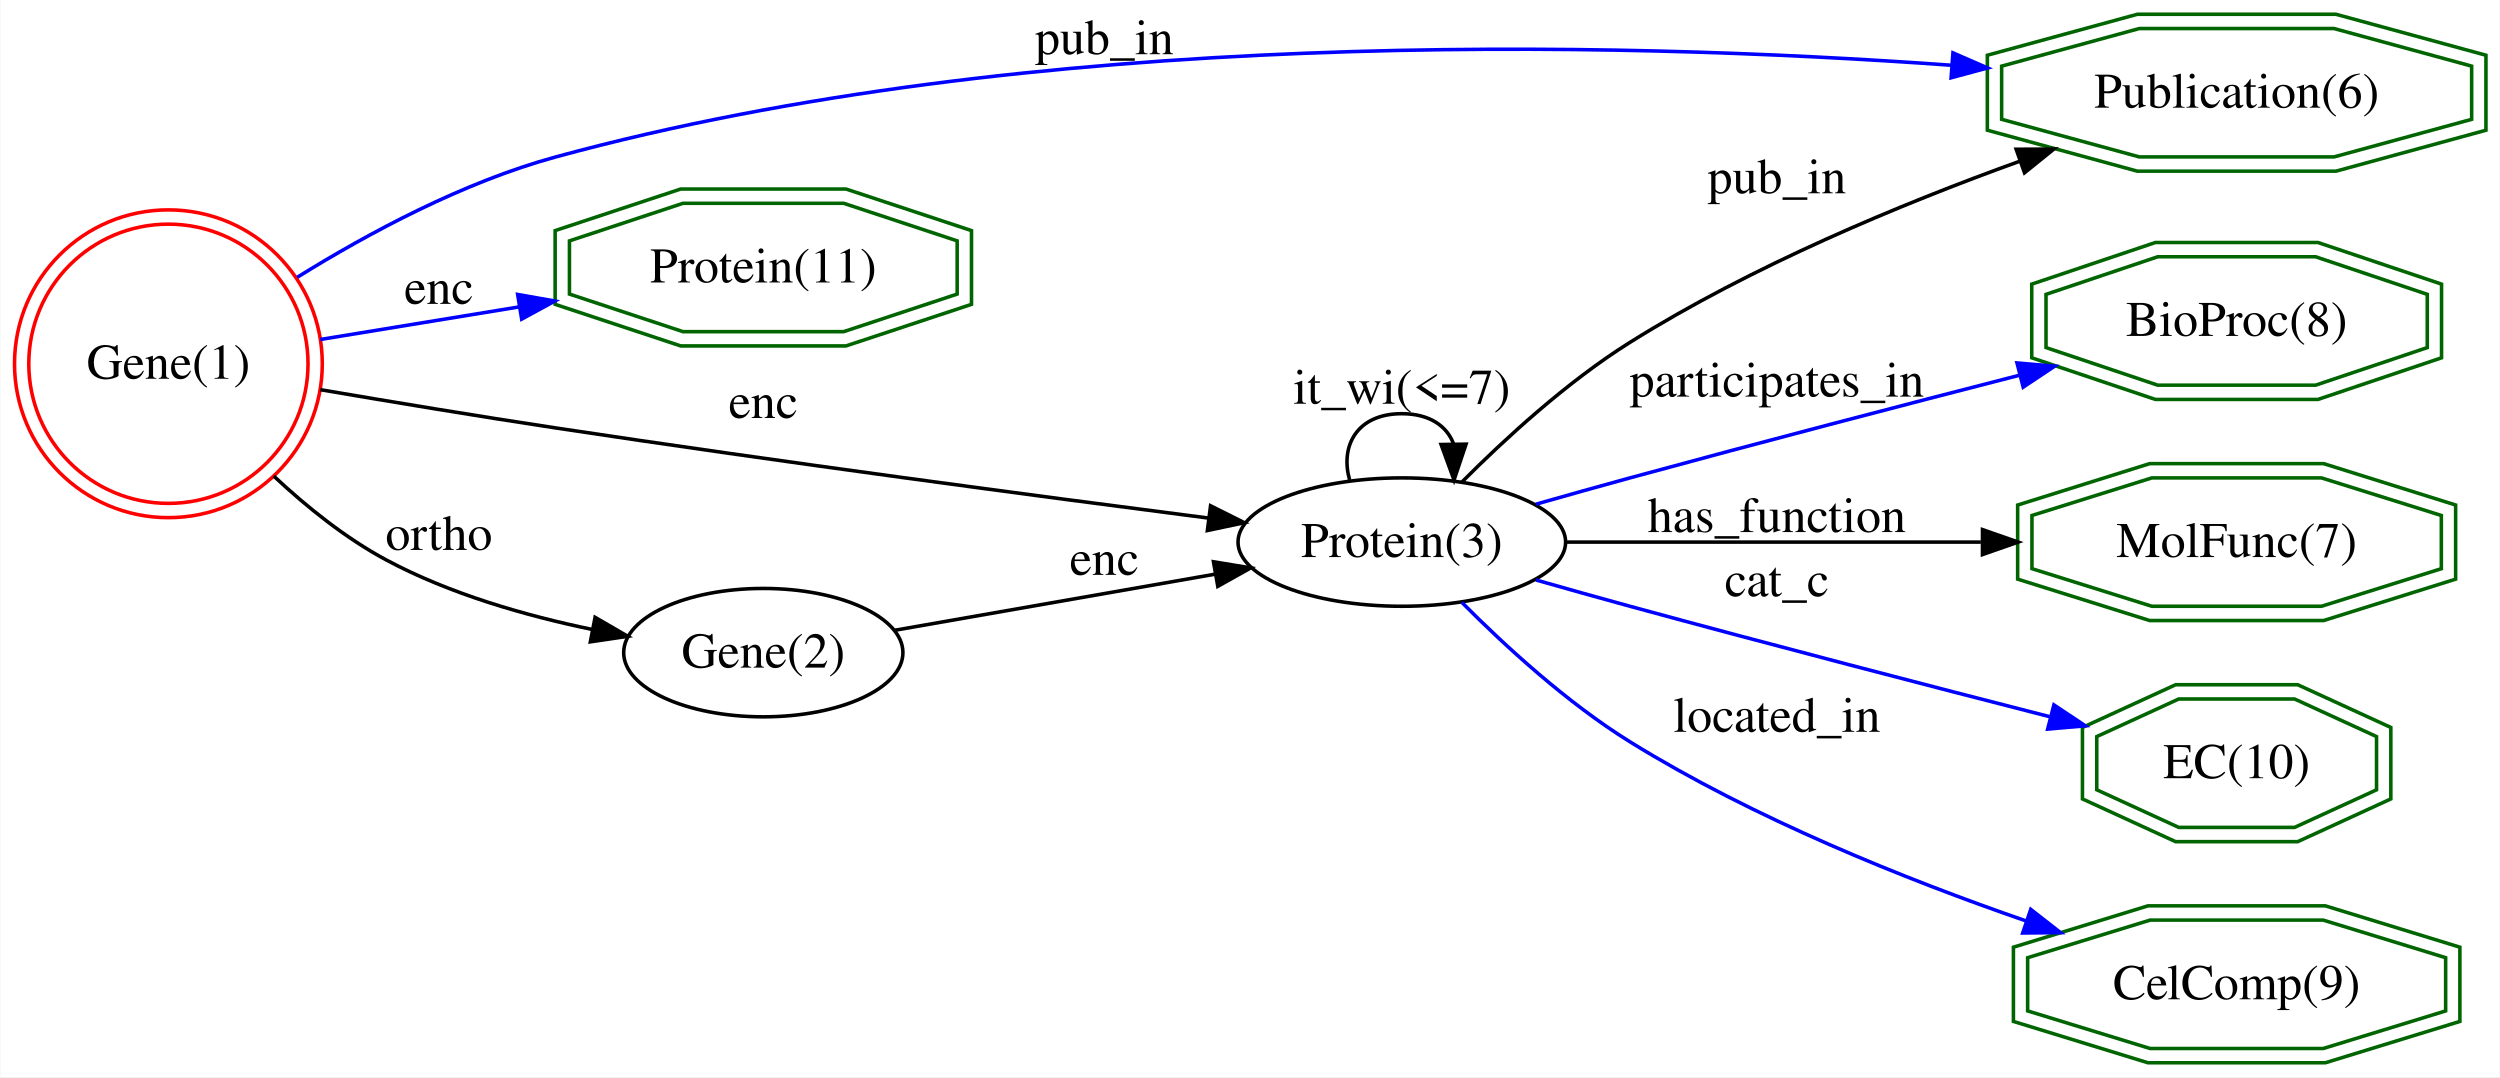
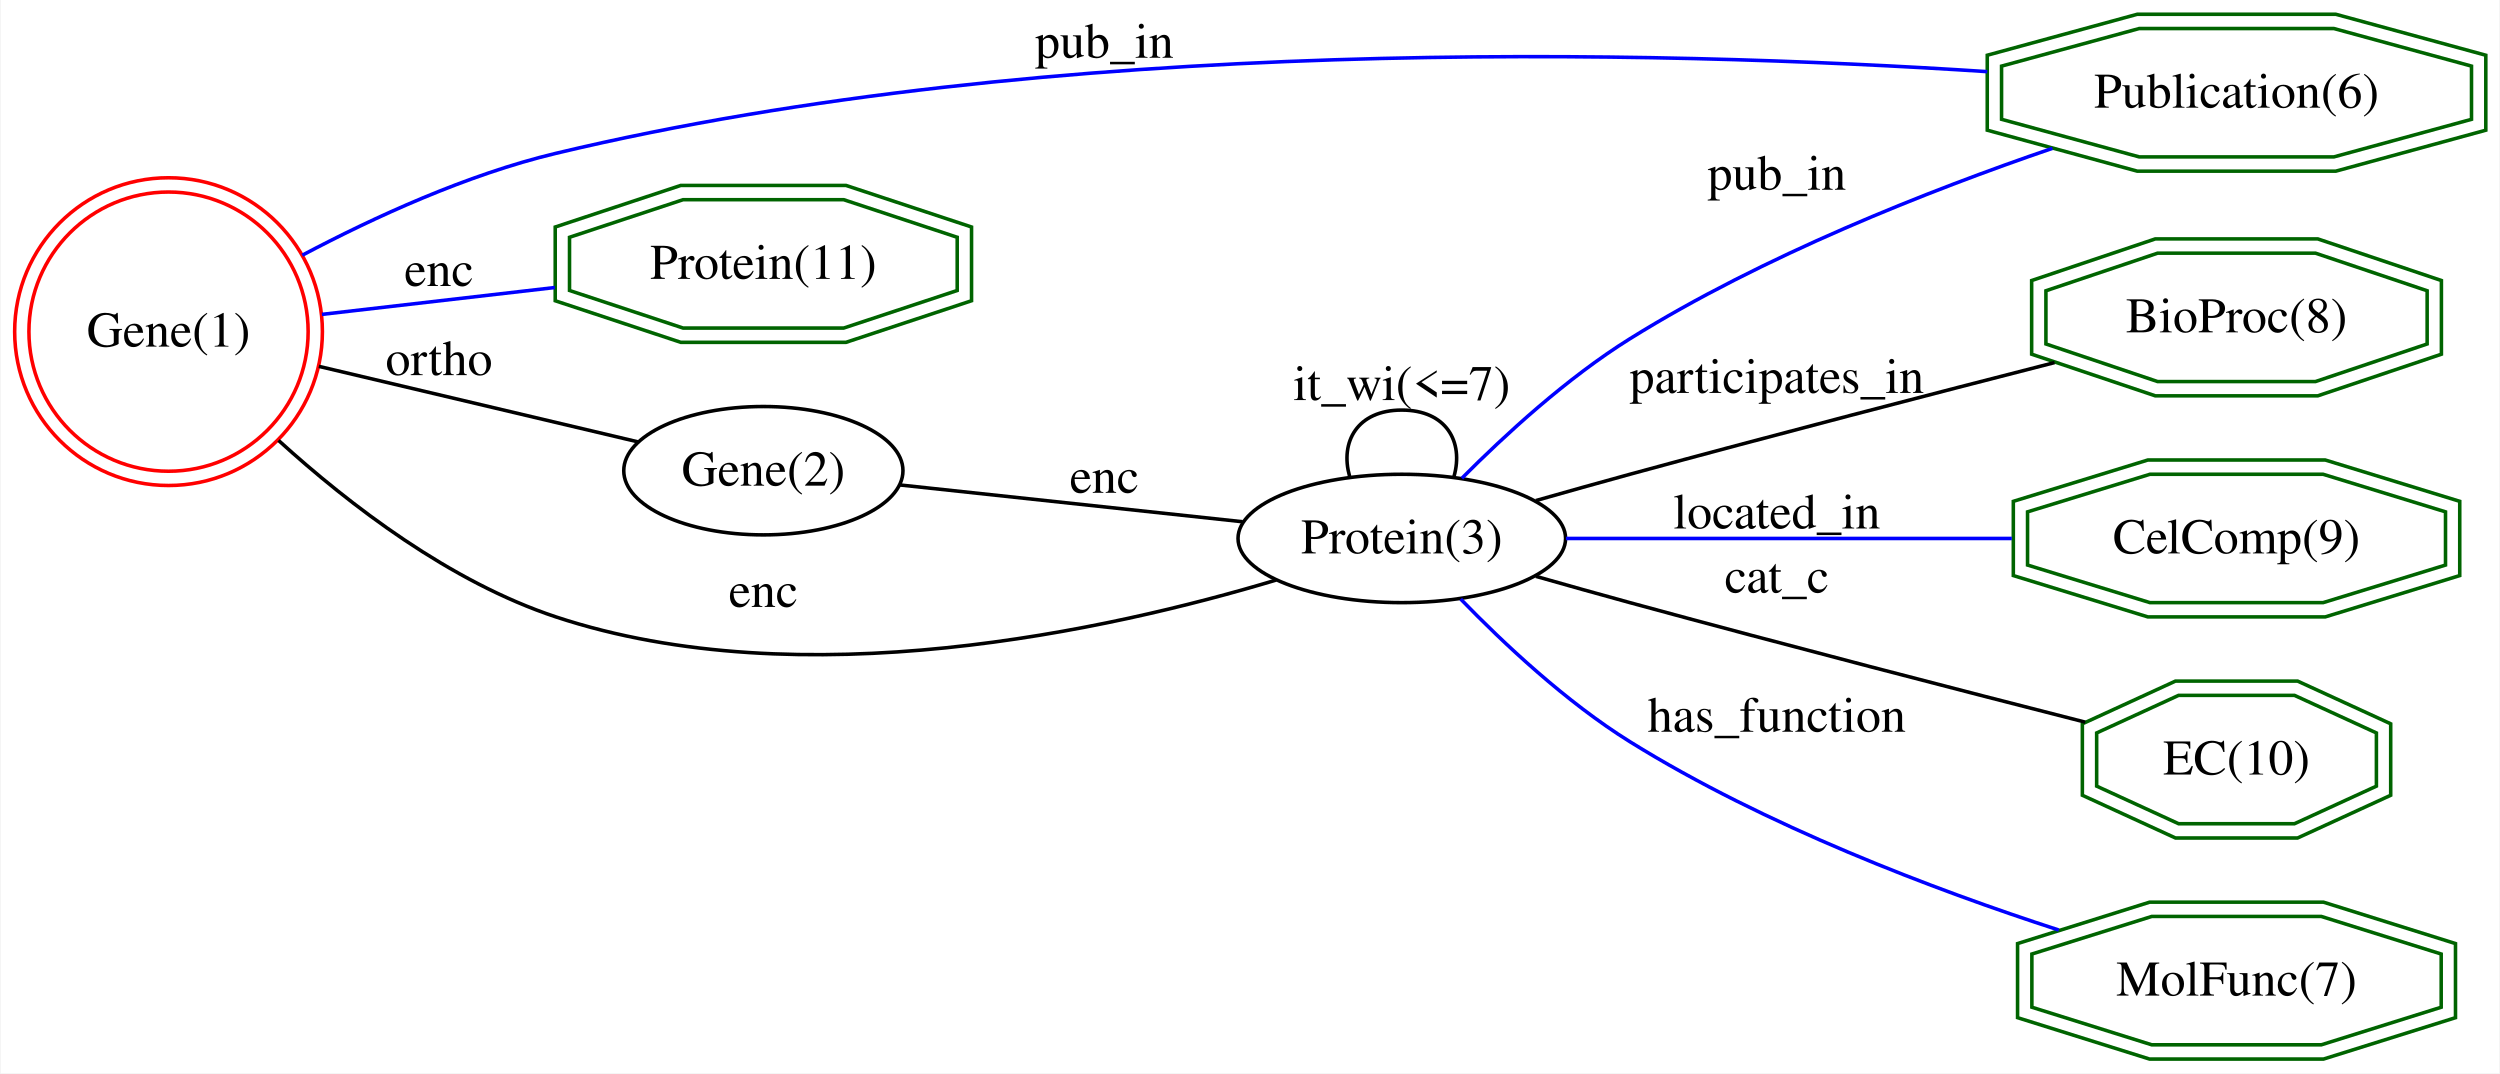
- <svg xmlns="http://www.w3.org/2000/svg" width="701pt" height="302pt" viewBox="0.00 0.00 700.72 302.00">
-   <g id="graph0" class="graph" transform="scale(1 1) rotate(0) translate(4 298)">
-     <polygon fill="white" stroke="transparent" points="-4,4 -4,-298 696.72,-298 696.72,4 -4,4" />
+ <svg xmlns="http://www.w3.org/2000/svg" width="934px" height="401px" viewBox="0.00 0.00 700.72 301.00">
+   <g id="graph0" class="graph" transform=" rotate(0) translate(4 297)">
+     <polygon fill="white" stroke="transparent" points="-4,4 -4,-297 696.72,-297 696.72,4 -4,4" />
    <g id="node1" class="node">
-       <polygon fill="none" stroke="darkgreen" points="688.91,-264.54 688.91,-279.46 650.31,-290 595.72,-290 557.12,-279.46 557.12,-264.54 595.72,-254 650.31,-254 688.91,-264.54" />
-       <polygon fill="none" stroke="darkgreen" points="692.92,-261.49 692.92,-282.51 650.85,-294 595.18,-294 553.11,-282.51 553.11,-261.49 595.18,-250 650.85,-250 692.92,-261.49" />
-       <text text-anchor="middle" x="623.02" y="-267.8" font-family="Times,serif" font-size="14.00">Publication(6)</text>
-     </g>
-     <g id="node2" class="node">
      <polygon fill="none" stroke="darkgreen" points="676.47,-200.54 676.47,-215.46 645.16,-226 600.87,-226 569.56,-215.46 569.56,-200.54 600.87,-190 645.16,-190 676.47,-200.54" />
      <polygon fill="none" stroke="darkgreen" points="680.47,-197.67 680.47,-218.33 645.81,-230 600.22,-230 565.56,-218.33 565.56,-197.67 600.22,-186 645.81,-186 680.47,-197.67" />
      <text text-anchor="middle" x="623.02" y="-203.8" font-family="Times,serif" font-size="14.00">BioProc(8)</text>
    </g>
+     <g id="node2" class="node">
+       <polygon fill="none" stroke="darkgreen" points="681.62,-138.54 681.62,-153.46 647.29,-164 598.74,-164 564.41,-153.46 564.41,-138.54 598.74,-128 647.29,-128 681.62,-138.54" />
+       <polygon fill="none" stroke="darkgreen" points="685.61,-135.59 685.61,-156.41 647.89,-168 598.14,-168 560.42,-156.41 560.42,-135.59 598.14,-124 647.89,-124 685.61,-135.59" />
+       <text text-anchor="middle" x="623.02" y="-141.8" font-family="Times,serif" font-size="14.00">CelComp(9)</text>
+     </g>
    <g id="node3" class="node">
-       <polygon fill="none" stroke="darkgreen" points="680.41,-138.54 680.41,-153.46 646.79,-164 599.24,-164 565.62,-153.46 565.62,-138.54 599.24,-128 646.79,-128 680.41,-138.54" />
-       <polygon fill="none" stroke="darkgreen" points="684.42,-135.61 684.42,-156.39 647.4,-168 598.63,-168 561.61,-156.39 561.61,-135.61 598.63,-124 647.4,-124 684.42,-135.61" />
-       <text text-anchor="middle" x="623.02" y="-141.8" font-family="Times,serif" font-size="14.00">MolFunc(7)</text>
+       <polygon fill="none" stroke="darkgreen" points="688.91,-263.54 688.91,-278.46 650.31,-289 595.72,-289 557.12,-278.46 557.12,-263.54 595.72,-253 650.31,-253 688.91,-263.54" />
+       <polygon fill="none" stroke="darkgreen" points="692.92,-260.49 692.92,-281.51 650.85,-293 595.18,-293 553.11,-281.51 553.11,-260.49 595.18,-249 650.85,-249 692.92,-260.49" />
+       <text text-anchor="middle" x="623.02" y="-266.8" font-family="Times,serif" font-size="14.00">Publication(6)</text>
    </g>
    <g id="node4" class="node">
+       <polygon fill="none" stroke="darkgreen" points="264.25,-215.54 264.25,-230.46 232.41,-241 187.38,-241 155.53,-230.46 155.53,-215.54 187.38,-205 232.41,-205 264.25,-215.54" />
+       <polygon fill="none" stroke="darkgreen" points="268.27,-212.66 268.27,-233.34 233.06,-245 186.73,-245 151.52,-233.34 151.52,-212.66 186.73,-201 233.06,-201 268.27,-212.66" />
+       <text text-anchor="middle" x="209.89" y="-218.8" font-family="Times,serif" font-size="14.00">Protein(11)</text>
+     </g>
+     <g id="node5" class="node">
      <polygon fill="none" stroke="darkgreen" points="662.24,-76.54 662.24,-91.46 639.26,-102 606.77,-102 583.79,-91.46 583.79,-76.54 606.77,-66 639.26,-66 662.24,-76.54" />
      <polygon fill="none" stroke="darkgreen" points="666.25,-73.98 666.25,-94.02 640.14,-106 605.89,-106 579.78,-94.02 579.78,-73.98 605.89,-62 640.14,-62 666.25,-73.98" />
      <text text-anchor="middle" x="623.02" y="-79.8" font-family="Times,serif" font-size="14.00">EC(10)</text>
    </g>
-     <g id="node5" class="node">
-       <polygon fill="none" stroke="darkgreen" points="681.62,-14.54 681.62,-29.46 647.29,-40 598.74,-40 564.41,-29.46 564.41,-14.54 598.74,-4 647.29,-4 681.62,-14.54" />
-       <polygon fill="none" stroke="darkgreen" points="685.61,-11.59 685.61,-32.41 647.89,-44 598.14,-44 560.42,-32.41 560.42,-11.59 598.14,0 647.89,0 685.61,-11.59" />
-       <text text-anchor="middle" x="623.02" y="-17.8" font-family="Times,serif" font-size="14.00">CelComp(9)</text>
+     <g id="node6" class="node">
+       <polygon fill="none" stroke="darkgreen" points="680.41,-14.54 680.41,-29.46 646.79,-40 599.24,-40 565.62,-29.46 565.62,-14.54 599.24,-4 646.79,-4 680.41,-14.54" />
+       <polygon fill="none" stroke="darkgreen" points="684.42,-11.61 684.42,-32.39 647.4,-44 598.63,-44 561.61,-32.39 561.61,-11.61 598.63,0 647.4,0 684.42,-11.61" />
+       <text text-anchor="middle" x="623.02" y="-17.8" font-family="Times,serif" font-size="14.00">MolFunc(7)</text>
    </g>
-     <g id="node6" class="node">
-       <ellipse fill="none" stroke="red" cx="43.08" cy="-196" rx="39.15" ry="39.15" />
-       <ellipse fill="none" stroke="red" cx="43.08" cy="-196" rx="43.15" ry="43.15" />
-       <text text-anchor="middle" x="43.08" y="-191.8" font-family="Times,serif" font-size="14.00">Gene(1)</text>
+     <g id="node7" class="node">
+       <ellipse fill="none" stroke="red" cx="43.08" cy="-204" rx="39.15" ry="39.15" />
+       <ellipse fill="none" stroke="red" cx="43.08" cy="-204" rx="43.15" ry="43.15" />
+       <text text-anchor="middle" x="43.08" y="-199.8" font-family="Times,serif" font-size="14.00">Gene(1)</text>
+     </g>
+     <g id="edge11" class="edge">
+       <path fill="none" stroke="blue" d="M80.59,-225.43C100.83,-236.14 126.86,-248.06 151.71,-254 291.16,-287.35 460.45,-282.96 553.12,-276.91" />
+       <text text-anchor="middle" x="305.52" y="-280.8" font-family="Times,serif" font-size="14.00">pub_in</text>
    </g>
    <g id="edge9" class="edge">
-       <path fill="none" stroke="blue" d="M79.19,-220.24C99.43,-232.8 125.9,-246.96 151.71,-254 285.38,-290.46 448.32,-286.52 543.1,-279.7" />
-       <polygon fill="blue" stroke="blue" points="543.47,-283.18 553.19,-278.94 542.95,-276.2 543.47,-283.18" />
-       <text text-anchor="middle" x="305.52" y="-282.8" font-family="Times,serif" font-size="14.00">pub_in</text>
-     </g>
-     <g id="node7" class="node">
-       <polygon fill="none" stroke="darkgreen" points="264.25,-215.54 264.25,-230.46 232.41,-241 187.38,-241 155.53,-230.46 155.53,-215.54 187.38,-205 232.41,-205 264.25,-215.54" />
-       <polygon fill="none" stroke="darkgreen" points="268.27,-212.66 268.27,-233.34 233.06,-245 186.73,-245 151.52,-233.34 151.52,-212.66 186.73,-201 233.06,-201 268.27,-212.66" />
-       <text text-anchor="middle" x="209.89" y="-218.8" font-family="Times,serif" font-size="14.00">Protein(11)</text>
-     </g>
-     <g id="edge11" class="edge">
-       <path fill="none" stroke="blue" d="M85.67,-202.81C102.56,-205.58 122.52,-208.85 141.39,-211.94" />
-       <polygon fill="blue" stroke="blue" points="141.01,-215.43 151.44,-213.59 142.14,-208.52 141.01,-215.43" />
-       <text text-anchor="middle" x="118.93" y="-212.8" font-family="Times,serif" font-size="14.00">enc</text>
+       <path fill="none" stroke="blue" d="M86.09,-208.84C105.93,-211.13 129.92,-213.9 151.41,-216.37" />
+       <text text-anchor="middle" x="118.93" y="-216.8" font-family="Times,serif" font-size="14.00">enc</text>
    </g>
    <g id="node8" class="node">
+       <ellipse fill="none" stroke="black" cx="209.89" cy="-165" rx="39.15" ry="18" />
+       <text text-anchor="middle" x="209.89" y="-160.8" font-family="Times,serif" font-size="14.00">Gene(2)</text>
+     </g>
+     <g id="edge10" class="edge">
+       <path fill="none" stroke="black" d="M85.24,-194.26C112.89,-187.72 148.89,-179.2 174.91,-173.04" />
+       <text text-anchor="middle" x="118.93" y="-191.8" font-family="Times,serif" font-size="14.00">ortho</text>
+     </g>
+     <g id="node9" class="node">
      <ellipse fill="none" stroke="black" cx="388.93" cy="-146" rx="45.93" ry="18" />
      <text text-anchor="middle" x="388.93" y="-141.8" font-family="Times,serif" font-size="14.00">Protein(3)</text>
    </g>
-     <g id="edge10" class="edge">
-       <path fill="none" stroke="black" d="M85.68,-188.73C105.63,-185.33 129.88,-181.3 151.71,-178 214.42,-168.51 286.71,-158.91 334.63,-152.74" />
-       <polygon fill="black" stroke="black" points="335.3,-156.18 344.77,-151.44 334.41,-149.24 335.3,-156.18" />
-       <text text-anchor="middle" x="209.89" y="-180.8" font-family="Times,serif" font-size="14.00">enc</text>
-     </g>
-     <g id="node9" class="node">
-       <ellipse fill="none" stroke="black" cx="209.89" cy="-115" rx="39.15" ry="18" />
-       <text text-anchor="middle" x="209.89" y="-110.8" font-family="Times,serif" font-size="14.00">Gene(2)</text>
-     </g>
    <g id="edge8" class="edge">
-       <path fill="none" stroke="black" d="M72.64,-164.49C81.94,-155.79 92.81,-147.08 104.15,-141 121.93,-131.47 143.27,-125.35 162.05,-121.47" />
-       <polygon fill="black" stroke="black" points="162.72,-124.9 171.88,-119.58 161.4,-118.03 162.72,-124.9" />
-       <text text-anchor="middle" x="118.93" y="-143.8" font-family="Times,serif" font-size="14.00">ortho</text>
+       <path fill="none" stroke="black" d="M73.93,-173.49C93.99,-155.26 122.09,-133.8 151.71,-124 220.72,-101.16 306.86,-120.27 353.71,-134.34" />
+       <text text-anchor="middle" x="209.89" y="-126.8" font-family="Times,serif" font-size="14.00">enc</text>
    </g>
    <g id="edge1" class="edge">
-       <path fill="none" stroke="black" d="M405.8,-162.86C417.85,-174.95 435.29,-190.97 452.9,-202 486.96,-223.34 528.66,-240.69 562.13,-252.77" />
-       <polygon fill="black" stroke="black" points="561.19,-256.15 571.78,-256.2 563.53,-249.55 561.19,-256.15" />
+       <path fill="none" stroke="black" d="M248.01,-161.02C276.09,-158 314.74,-153.85 344.31,-150.68" />
+       <text text-anchor="middle" x="305.52" y="-158.8" font-family="Times,serif" font-size="14.00">enc</text>
+     </g>
+     <g id="edge6" class="edge">
+       <path fill="none" stroke="black" d="M426.52,-156.62C435.16,-159.08 444.34,-161.66 452.9,-164 492.85,-174.91 538.28,-186.69 571.98,-195.32" />
+       <text text-anchor="middle" x="494.1" y="-186.8" font-family="Times,serif" font-size="14.00">participates_in</text>
+     </g>
+     <g id="edge5" class="edge">
+       <path fill="none" stroke="blue" d="M434.96,-146C470.55,-146 520.62,-146 560,-146" />
+       <text text-anchor="middle" x="494.1" y="-148.8" font-family="Times,serif" font-size="14.00">located_in</text>
+     </g>
+     <g id="edge7" class="edge">
+       <path fill="none" stroke="blue" d="M405.78,-162.89C417.82,-174.99 435.27,-191.02 452.9,-202 490.17,-225.22 536.62,-243.51 571.4,-255.41" />
      <text text-anchor="middle" x="494.1" y="-243.8" font-family="Times,serif" font-size="14.00">pub_in</text>
    </g>
    <g id="edge2" class="edge">
-       <path fill="none" stroke="blue" d="M426.52,-156.62C435.16,-159.08 444.34,-161.66 452.9,-164 489.1,-173.88 529.81,-184.49 562.21,-192.81" />
-       <polygon fill="blue" stroke="blue" points="561.43,-196.22 571.98,-195.32 563.16,-189.44 561.43,-196.22" />
-       <text text-anchor="middle" x="494.1" y="-186.8" font-family="Times,serif" font-size="14.00">participates_in</text>
+       <path fill="none" stroke="black" d="M426.52,-135.38C435.16,-132.92 444.34,-130.34 452.9,-128 496.36,-116.14 546.31,-103.23 580.59,-94.48" />
+       <text text-anchor="middle" x="494.1" y="-130.8" font-family="Times,serif" font-size="14.00">cat_c</text>
    </g>
    <g id="edge3" class="edge">
-       <path fill="none" stroke="black" d="M434.96,-146C467.97,-146 513.45,-146 551.29,-146" />
-       <polygon fill="black" stroke="black" points="551.75,-149.5 561.75,-146 551.75,-142.5 551.75,-149.5" />
-       <text text-anchor="middle" x="494.1" y="-148.8" font-family="Times,serif" font-size="14.00">has_function</text>
+       <path fill="none" stroke="blue" d="M405.44,-129C417.44,-116.62 434.99,-100.14 452.9,-89 490.71,-65.48 538.17,-47.54 573.18,-36.18" />
+       <text text-anchor="middle" x="494.1" y="-91.8" font-family="Times,serif" font-size="14.00">has_function</text>
    </g>
    <g id="edge4" class="edge">
-       <path fill="none" stroke="blue" d="M426.52,-135.38C435.16,-132.92 444.34,-130.34 452.9,-128 492.29,-117.25 537,-105.64 570.55,-97.05" />
-       <polygon fill="blue" stroke="blue" points="571.77,-100.35 580.59,-94.48 570.03,-93.57 571.77,-100.35" />
-       <text text-anchor="middle" x="494.1" y="-130.8" font-family="Times,serif" font-size="14.00">cat_c</text>
-     </g>
-     <g id="edge6" class="edge">
-       <path fill="none" stroke="blue" d="M405.77,-129.08C417.8,-116.97 435.24,-100.94 452.9,-90 487.54,-68.54 530.13,-51.46 563.9,-39.79" />
-       <polygon fill="blue" stroke="blue" points="565.28,-43.01 573.63,-36.49 563.03,-36.39 565.28,-43.01" />
-       <text text-anchor="middle" x="494.1" y="-92.8" font-family="Times,serif" font-size="14.00">located_in</text>
-     </g>
-     <g id="edge5" class="edge">
-       <path fill="none" stroke="black" d="M374.29,-163.41C371.56,-173.09 376.44,-182 388.93,-182 396.74,-182 401.58,-178.52 403.44,-173.54" />
-       <polygon fill="black" stroke="black" points="406.94,-173.46 403.57,-163.41 399.94,-173.36 406.94,-173.46" />
+       <path fill="none" stroke="black" d="M374.29,-163.41C371.56,-173.09 376.44,-182 388.93,-182 401.43,-182 406.31,-173.09 403.57,-163.41" />
      <text text-anchor="middle" x="388.93" y="-184.8" font-family="Times,serif" font-size="14.00">it_wi(&lt;=7)</text>
-     </g>
-     <g id="edge7" class="edge">
-       <path fill="none" stroke="black" d="M246.72,-121.27C272.57,-125.8 307.84,-131.98 336.67,-137.02" />
-       <polygon fill="black" stroke="black" points="336.12,-140.48 346.57,-138.76 337.33,-133.59 336.12,-140.48" />
-       <text text-anchor="middle" x="305.52" y="-136.8" font-family="Times,serif" font-size="14.00">enc</text>
    </g>
  </g>
</svg>
